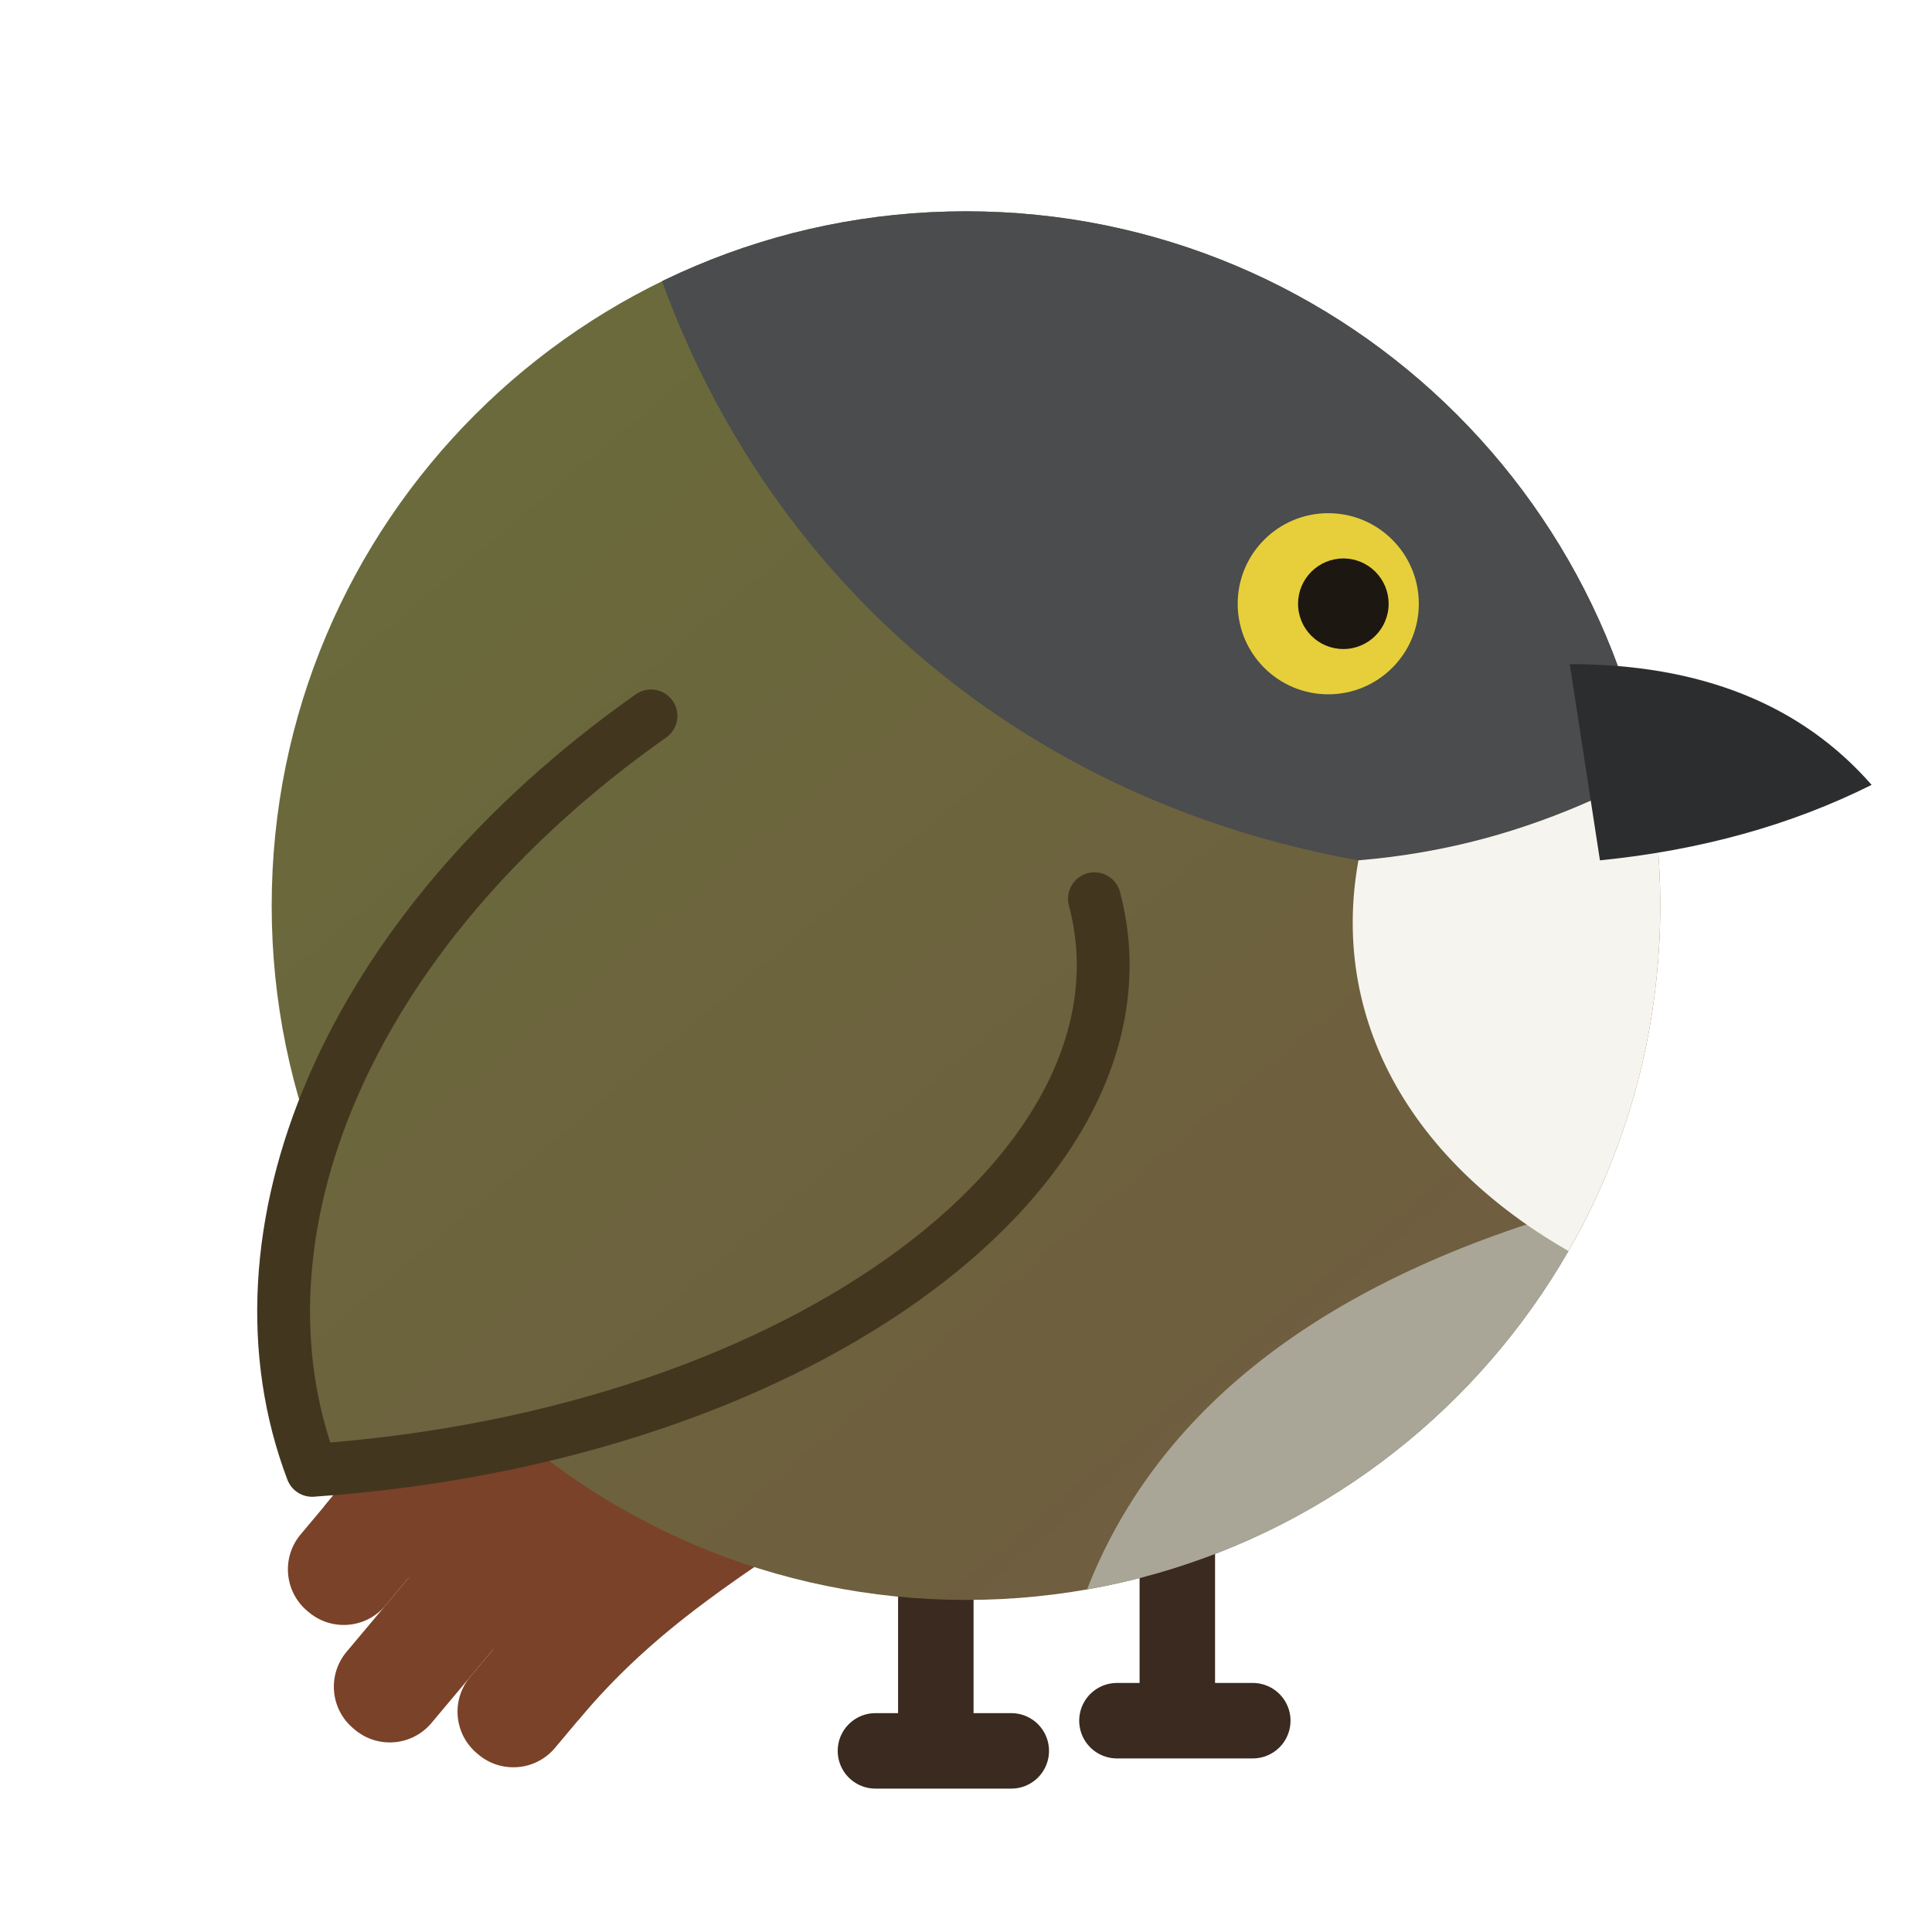
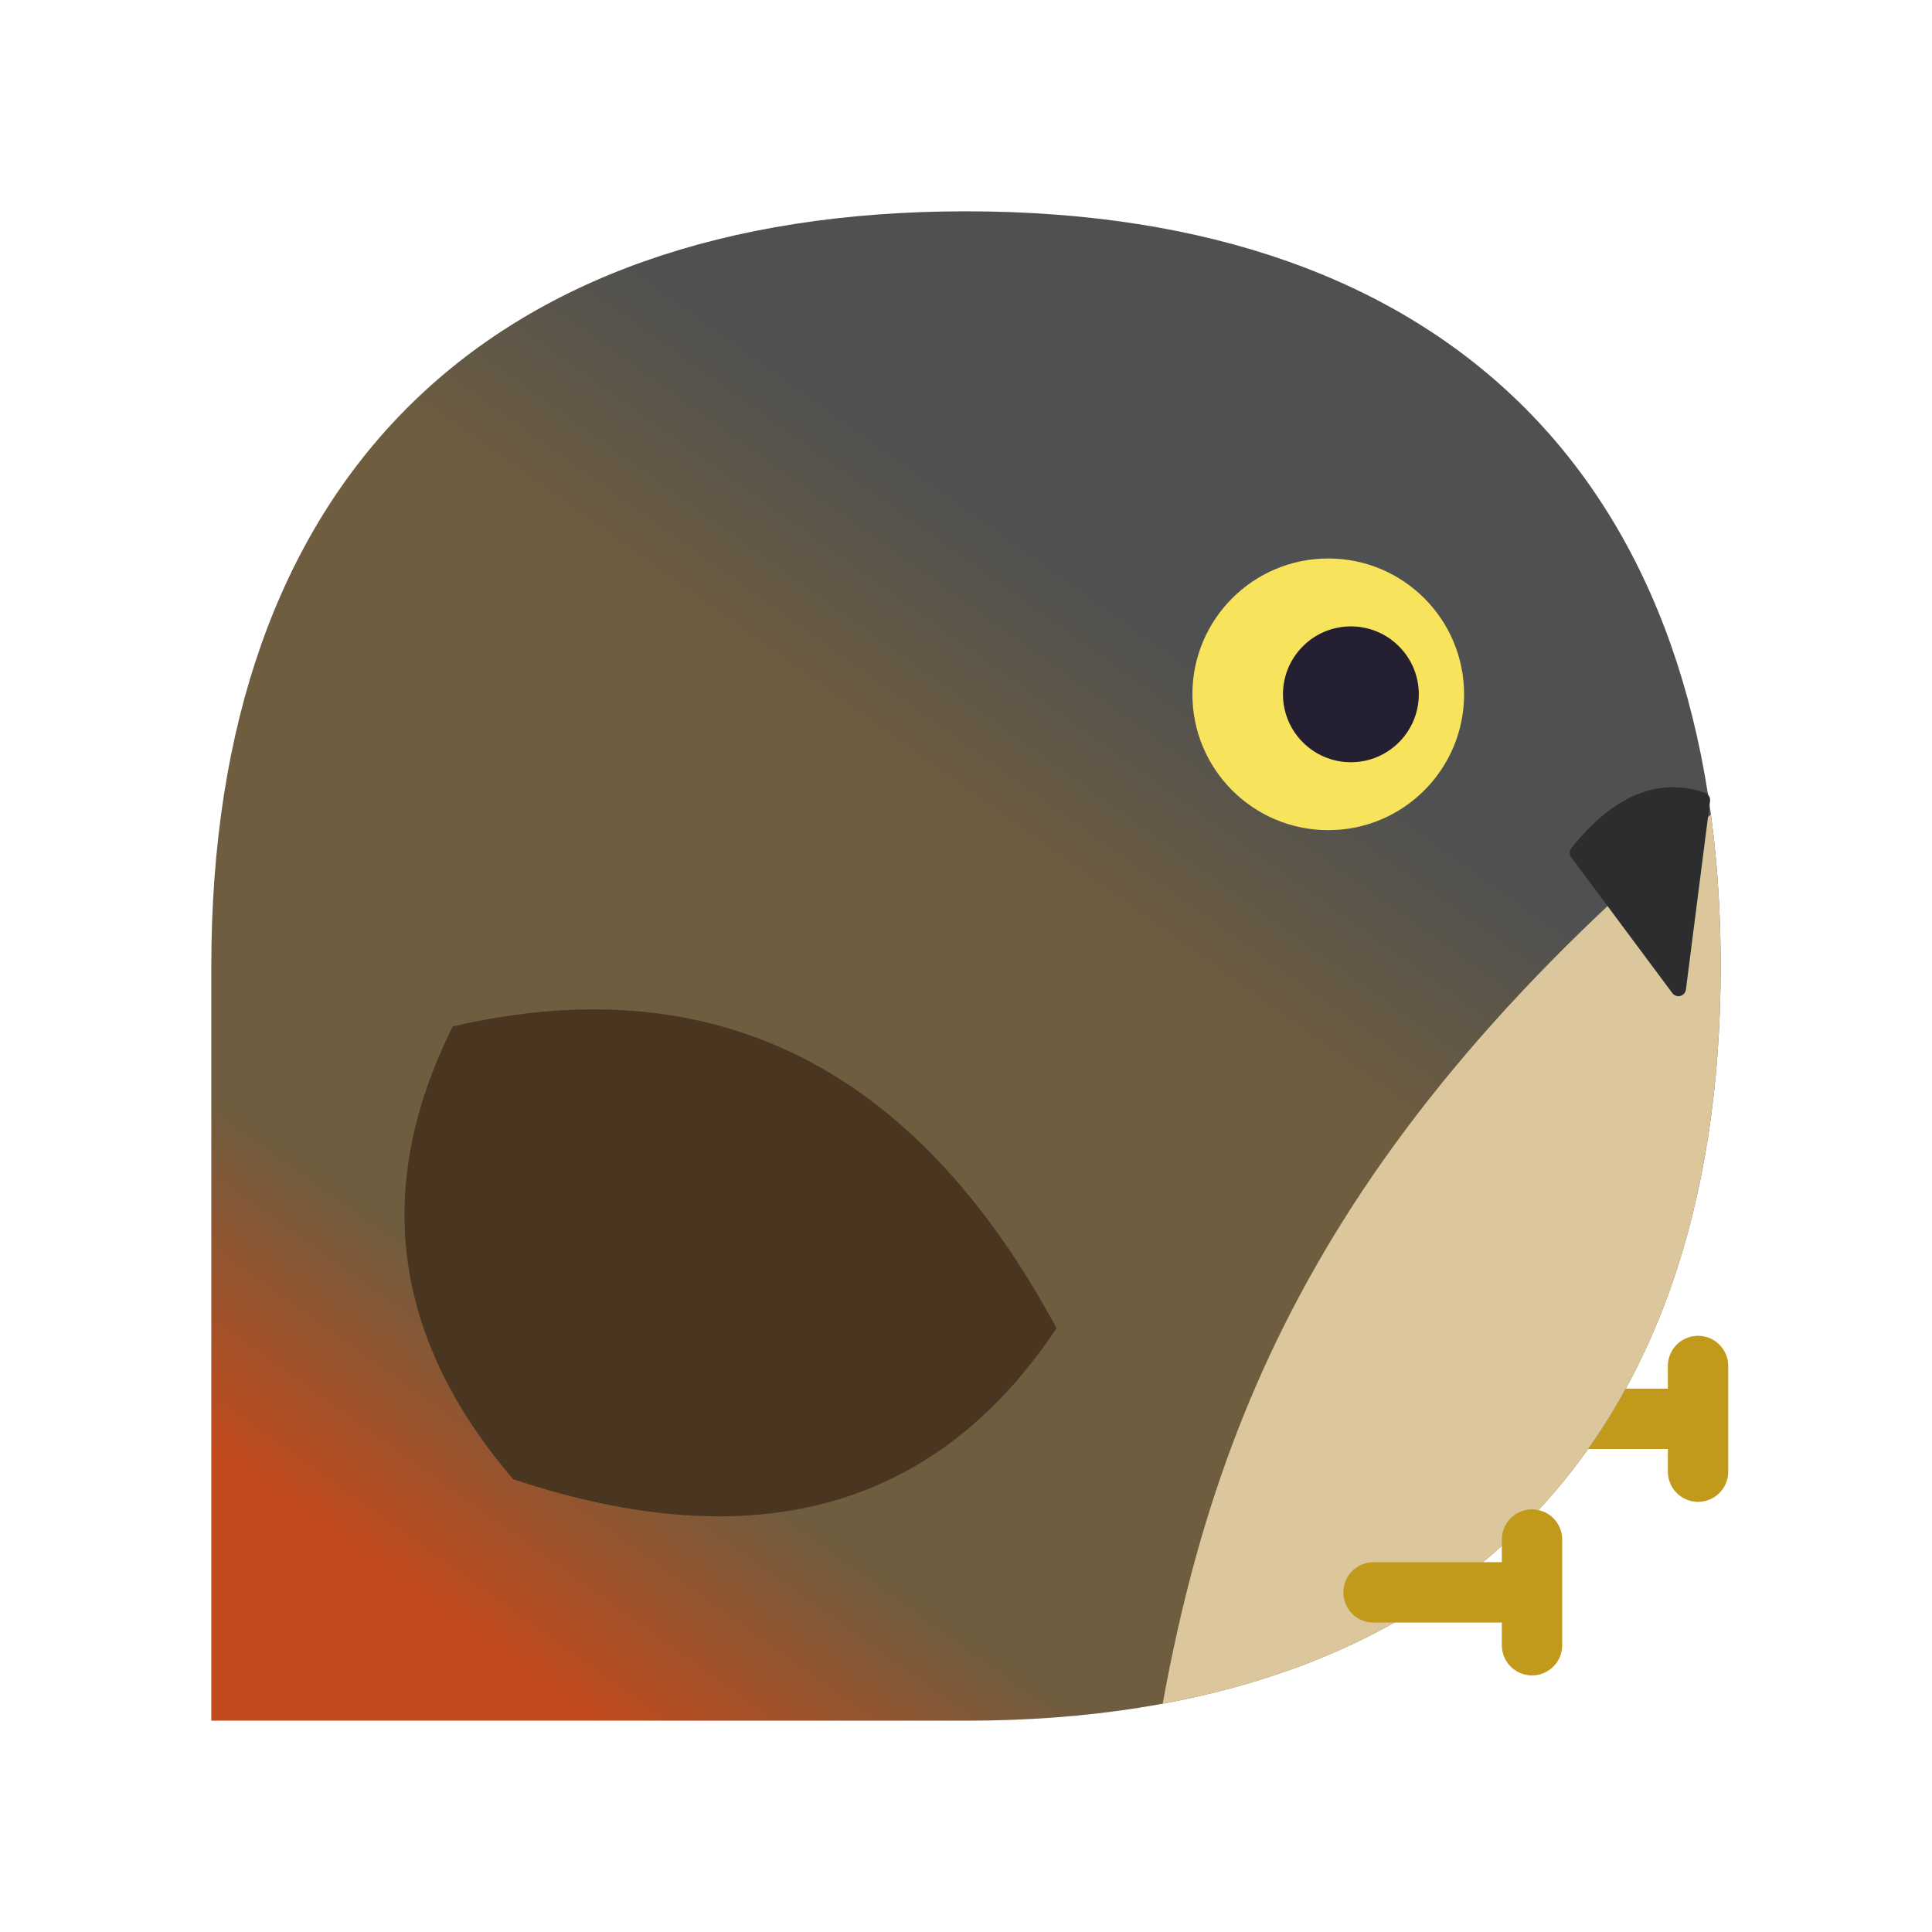
<svg xmlns="http://www.w3.org/2000/svg" width="128" height="128" viewBox="0 0 128 128">
  <defs>
-     <linearGradient id="plumage" gradientUnits="userSpaceOnUse" x1="64" y1="18" x2="64" y2="104" gradientTransform="rotate(-40 64 60)">
-       <stop offset="0" stop-color="#6a6a3c" />
-       <stop offset="1" stop-color="#6f5d3f" />
+     <path id="shape" d="M14 58 C14 26 32 8 64 8 C96 8 114 26 114 58 C114 90 96 108 64 108 L14 108 Z" />
+     <clipPath id="clip">
+       <use href="#shape" />
+     </clipPath>
+     <linearGradient id="length" gradientUnits="userSpaceOnUse" x1="84" y1="10" x2="14" y2="108">
+       <stop offset="0" stop-color="#4e5052" />
+       <stop offset="0.2" stop-color="#4e5052" />
+       <stop offset="0.36" stop-color="#6f5d3f" />
+       <stop offset="0.72" stop-color="#6f5d3f" />
+       <stop offset="0.88" stop-color="#c34a1c" />
+       <stop offset="1" stop-color="#c34a1c" />
    </linearGradient>
-     <linearGradient id="plumage-wing" href="#plumage" gradientTransform="rotate(18 64 56) rotate(-40 64 60)" />
-     <clipPath id="clip">
-       <circle cx="64" cy="60" r="46" />
-     </clipPath>
  </defs>
-   <g transform="translate(37.6 97.7) rotate(130)">
-     <path d="M-12 -16 C-2 -13 4 -11 12 -11 L12 11 C4 11 -2 14 -8 22 Z" fill="#7a4228" />
-     <rect x="-4" y="-11" width="22" height="7.33" rx="3.6" fill="#7a4228" />
-     <rect x="-4" y="-3.67" width="26" height="7.34" rx="3.6" fill="#7a4228" />
-     <rect x="-4" y="3.67" width="22" height="7.33" rx="3.6" fill="#7a4228" />
+   <g transform="translate(0 6)">
+     <path d="M101 88 H112.5 M112.5 84.5 V91.5" stroke="#c19a1c" stroke-width="4" stroke-linecap="round" fill="none" />
+     <g clip-path="url(#clip)">
+       <rect width="128" height="128" fill="url(#length)" />
+     </g>
+     <path clip-path="url(#clip)" d="M117 45 L128 40 V128 H74 L76.5 110 C80 88 88 68 117 45 Z" fill="#dcc79c" />
+     <path d="M91 99.5 H101.5 M101.5 96 V103" stroke="#c19a1c" stroke-width="4" stroke-linecap="round" fill="none" />
+     <path d="M30 62 Q56 56 70 82 Q58 100 34 92 Q22 78 30 62 Z" fill="#4a3520" />
+     <circle cx="88" cy="40" r="9" fill="#f8e45c" />
+     <circle cx="89.5" cy="40" r="4.5" fill="#241f31" />
+     <path d="M104.5 50.5 Q108.5 45.5 112.8 47 L111.2 59.5 Z" fill="#2c2d2e" stroke="#2c2d2e" stroke-width="1" stroke-linejoin="round" />
  </g>
-   <g stroke="#3a2a1f" stroke-width="5" stroke-linecap="round" fill="none">
-     <path d="M62 100 V116 M58 116 H67" />
-     <path d="M78 98 V114 M74 114 H83" />
-   </g>
-   <g clip-path="url(#clip)">
-     <rect width="128" height="128" fill="url(#plumage)" />
-     <path d="M70 128 C66 100 82 80 128 76 V128 Z" fill="#a9a698" />
-     <path d="M40 0 C42 30 62 52 90 57 C96 56.5 101 55 105.5 53 L128 49 V0 Z" fill="#4a4c4d" />
-     <path d="M128 49 L105.5 53 C101 55 96 56.5 90 57 C88 68 94 78 106 84 C114 84 122 82 128 81 Z" fill="#f6f4ee" />
-   </g>
-   <path transform="rotate(-18 64 56)" d="M71 62 C70 80 42 90 10 82 C9.2 65.5 22.9 48.8 46.8 41.4" fill="url(#plumage-wing)" stroke="#43361f" stroke-width="3.5" stroke-linecap="round" stroke-linejoin="round" />
-   <path d="M104 44 Q117 44 124 52 Q116 56 106 57 Z" fill="#2c2d2e" />
-   <circle cx="88" cy="40" r="6" fill="#e6cf3a" />
-   <circle cx="89" cy="40" r="3" fill="#1d1712" />
</svg>
